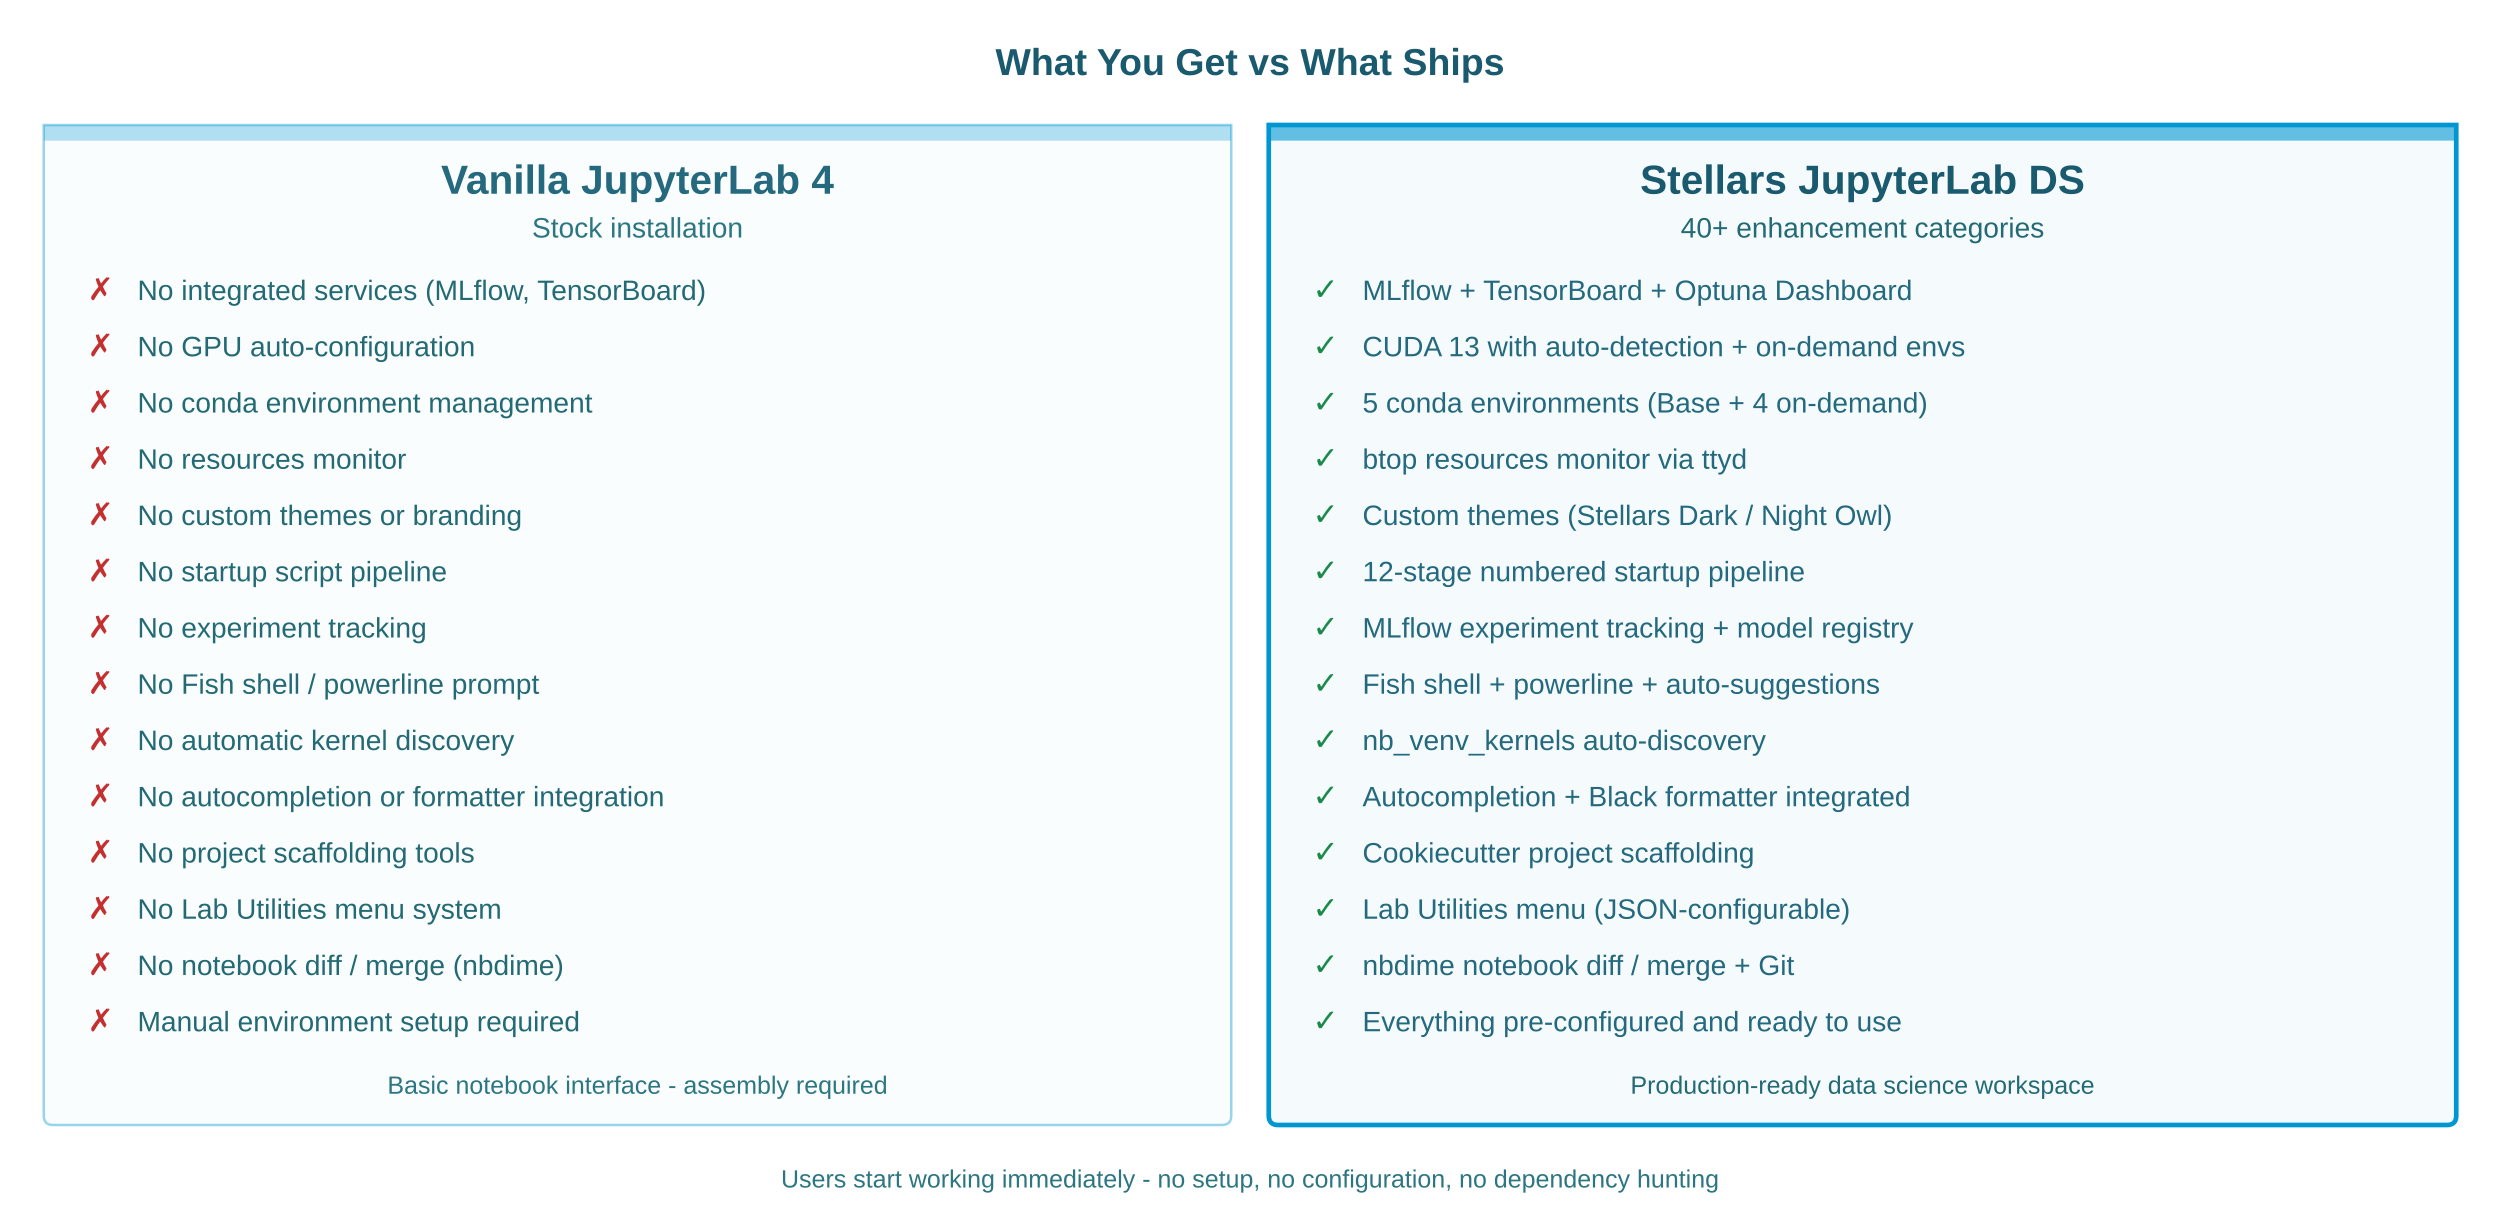
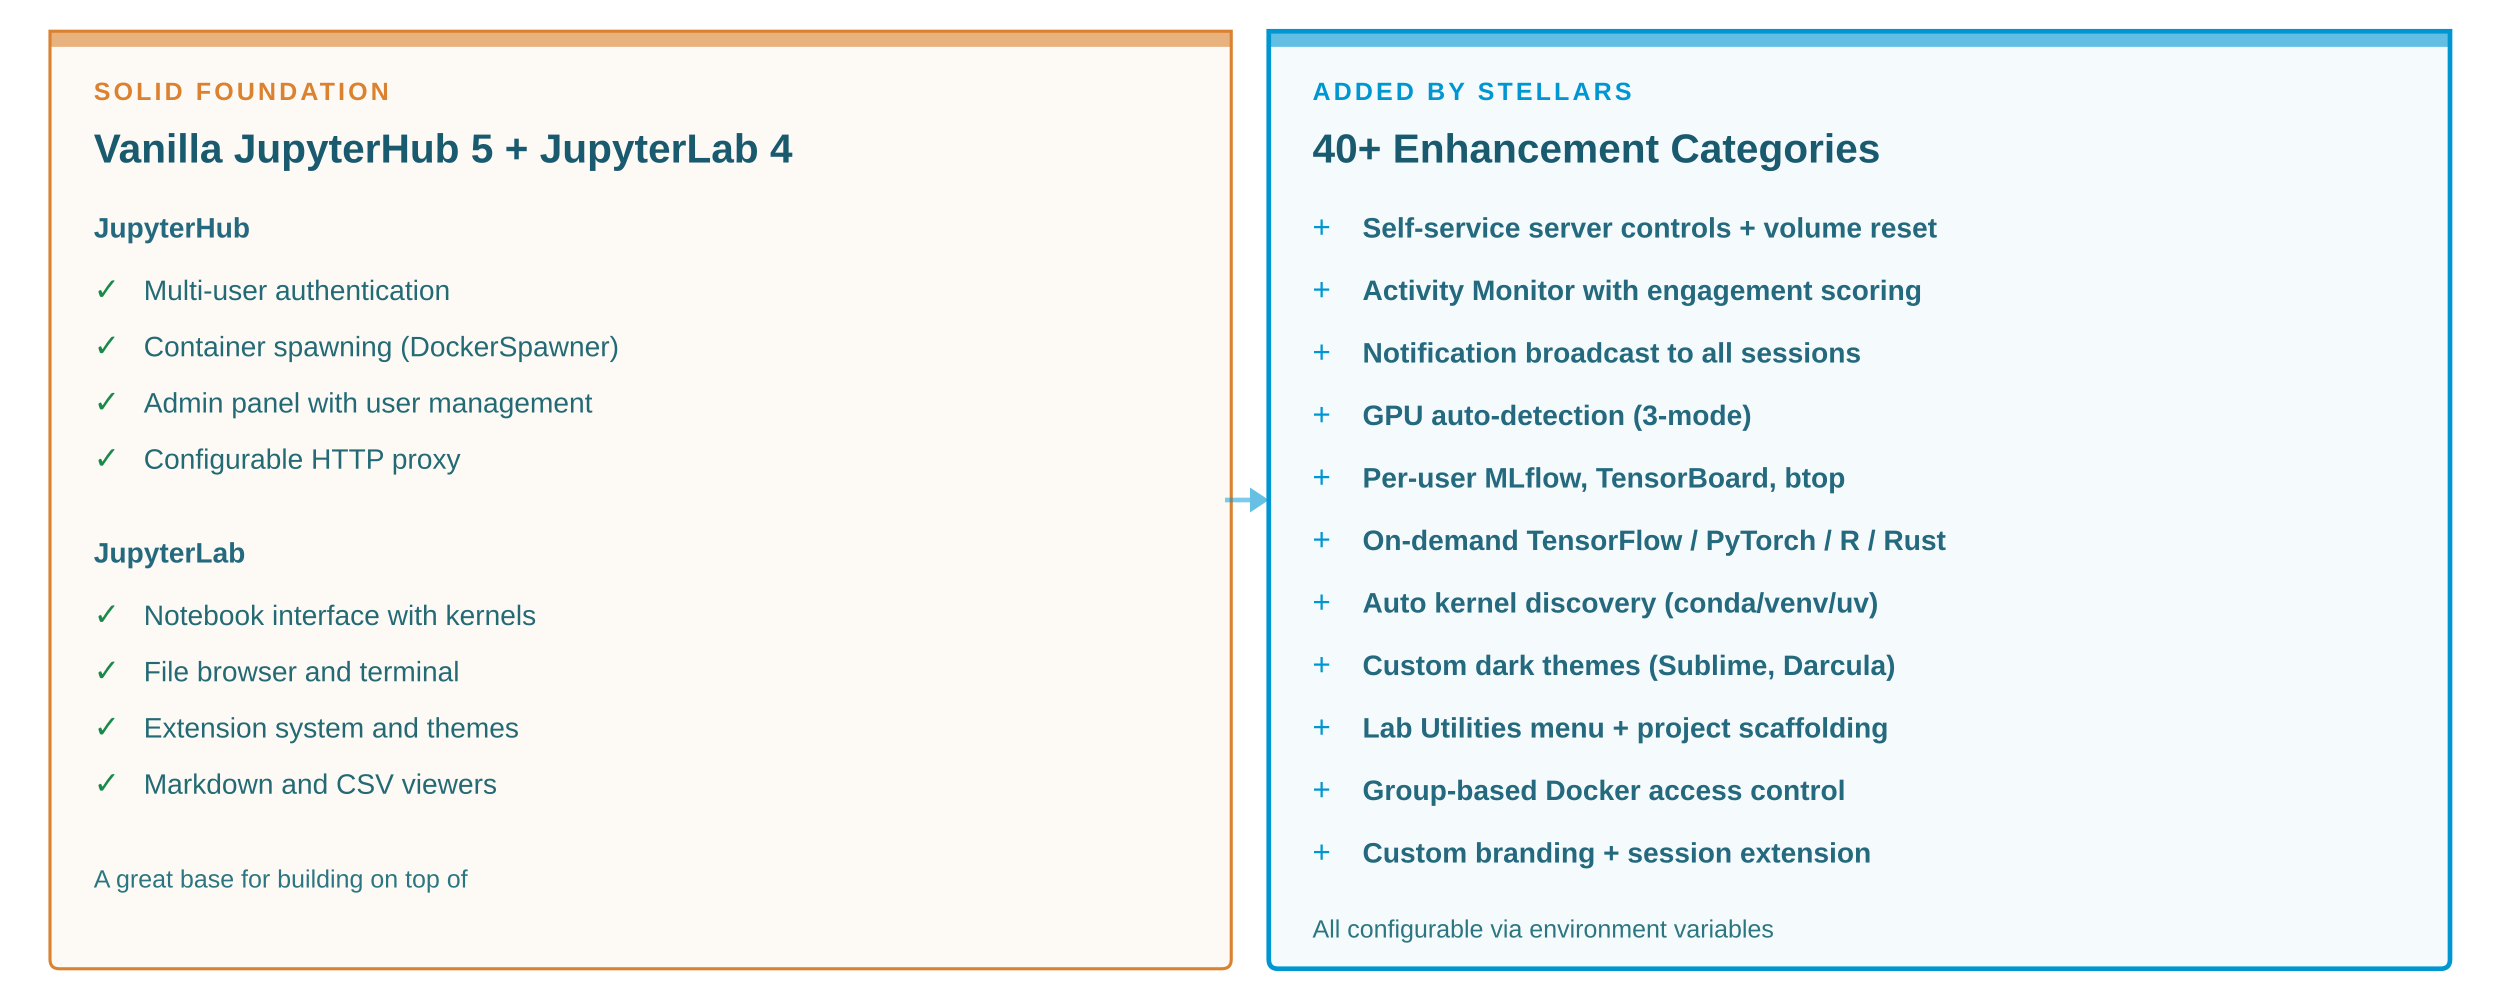
- <svg xmlns="http://www.w3.org/2000/svg" viewBox="0 0 800 390">
+ <svg xmlns="http://www.w3.org/2000/svg" viewBox="0 0 800 320">
  <style>
    .fg-1 { fill: #1a5a6e; }
    .fg-2 { fill: #24697e; }
    .fg-3 { fill: #236a74; }
    .fg-4 { fill: #2b7680; }
    .accent-1 { fill: #005f7a; }
    .accent-2 { fill: #7a4a15; }
    .on-fill { fill: #e0f2f7; }
    @media (prefers-color-scheme: dark) {
      .fg-1 { fill: #b8e4f0; }
      .fg-2 { fill: #8fd4e6; }
      .fg-3 { fill: #5aafc5; }
      .fg-4 { fill: #4099b3; }
      .accent-1 { fill: #5cc8e0; }
      .accent-2 { fill: #d4a04a; }
      .on-fill { fill: #e0f2f7; }
    }
  </style>
-   <g id="guide-grid" display="none">
-     <line x1="400" y1="0" x2="400" y2="390" stroke="red" stroke-width="0.5" />
+   <path d="M16,10 H394 V307 Q394,310 391,310 H19 Q16,310 16,307 Z" fill="#da8230" fill-opacity="0.04" />
+   <path d="M16,10 H394 V307 Q394,310 391,310 H19 Q16,310 16,307 Z" fill="none" stroke="#da8230" stroke-width="1" />
+   <rect x="16" y="10" width="378" height="5" fill="#da8230" opacity="0.6" />
+   <text x="30" y="32" font-family="Segoe UI, Arial, sans-serif" font-size="8" font-weight="600" letter-spacing="1" fill="#da8230">SOLID FOUNDATION</text>
+   <text x="30" y="52" font-family="Segoe UI, Arial, sans-serif" font-size="13" font-weight="700" class="fg-1">Vanilla JupyterHub 5 + JupyterLab 4</text>
+   <text x="30" y="76" font-family="Segoe UI, Arial, sans-serif" font-size="9" font-weight="600" class="fg-2">JupyterHub</text>
+   <text x="30" y="96" font-family="Segoe UI, Arial, sans-serif" font-size="10" fill="#1a8a4a">✓</text>
+   <text x="46" y="96" font-family="Segoe UI, Arial, sans-serif" font-size="9" class="fg-3">Multi-user authentication</text>
+   <text x="30" y="114" font-family="Segoe UI, Arial, sans-serif" font-size="10" fill="#1a8a4a">✓</text>
+   <text x="46" y="114" font-family="Segoe UI, Arial, sans-serif" font-size="9" class="fg-3">Container spawning (DockerSpawner)</text>
+   <text x="30" y="132" font-family="Segoe UI, Arial, sans-serif" font-size="10" fill="#1a8a4a">✓</text>
+   <text x="46" y="132" font-family="Segoe UI, Arial, sans-serif" font-size="9" class="fg-3">Admin panel with user management</text>
+   <text x="30" y="150" font-family="Segoe UI, Arial, sans-serif" font-size="10" fill="#1a8a4a">✓</text>
+   <text x="46" y="150" font-family="Segoe UI, Arial, sans-serif" font-size="9" class="fg-3">Configurable HTTP proxy</text>
+   <text x="30" y="180" font-family="Segoe UI, Arial, sans-serif" font-size="9" font-weight="600" class="fg-2">JupyterLab</text>
+   <text x="30" y="200" font-family="Segoe UI, Arial, sans-serif" font-size="10" fill="#1a8a4a">✓</text>
+   <text x="46" y="200" font-family="Segoe UI, Arial, sans-serif" font-size="9" class="fg-3">Notebook interface with kernels</text>
+   <text x="30" y="218" font-family="Segoe UI, Arial, sans-serif" font-size="10" fill="#1a8a4a">✓</text>
+   <text x="46" y="218" font-family="Segoe UI, Arial, sans-serif" font-size="9" class="fg-3">File browser and terminal</text>
+   <text x="30" y="236" font-family="Segoe UI, Arial, sans-serif" font-size="10" fill="#1a8a4a">✓</text>
+   <text x="46" y="236" font-family="Segoe UI, Arial, sans-serif" font-size="9" class="fg-3">Extension system and themes</text>
+   <text x="30" y="254" font-family="Segoe UI, Arial, sans-serif" font-size="10" fill="#1a8a4a">✓</text>
+   <text x="46" y="254" font-family="Segoe UI, Arial, sans-serif" font-size="9" class="fg-3">Markdown and CSV viewers</text>
+   <text x="30" y="284" font-family="Segoe UI, Arial, sans-serif" font-size="8" class="fg-4">A great base for building on top of</text>
+   <g transform="translate(406,160) rotate(0)">
+     <line x1="-14" y1="0" x2="-6" y2="0" stroke="#0096d1" stroke-width="1.5" opacity="0.5" />
+     <polygon points="0,0 -6,-4 -6,4" fill="#0096d1" opacity="0.6" />
  </g>
-   <text x="400" y="24" font-family="Segoe UI, Arial, sans-serif" font-size="12" font-weight="700" text-anchor="middle" class="fg-1">What You Get vs What Ships</text>
-   <g id="vanilla-card">
-     <path d="M14,40 H394 V357 Q394,360 391,360 H17 Q14,360 14,357 Z" fill="#0096d1" fill-opacity="0.02" />
-     <path d="M14,40 H394 V357 Q394,360 391,360 H17 Q14,360 14,357 Z" fill="none" stroke="#0096d1" stroke-width="0.8" opacity="0.4" />
-     <rect x="14" y="40" width="380" height="5" fill="#0096d1" opacity="0.3" />
-     <text x="204" y="62" font-family="Segoe UI, Arial, sans-serif" font-size="13" font-weight="700" text-anchor="middle" class="fg-2">Vanilla JupyterLab 4</text>
-     <text x="204" y="76" font-family="Segoe UI, Arial, sans-serif" font-size="9" text-anchor="middle" class="fg-4">Stock installation</text>
-     <text x="28" y="96" font-family="Segoe UI, Arial, sans-serif" font-size="10" fill="#c43030">✗</text>
-     <text x="44" y="96" font-family="Segoe UI, Arial, sans-serif" font-size="9" class="fg-3">No integrated services (MLflow, TensorBoard)</text>
-     <text x="28" y="114" font-family="Segoe UI, Arial, sans-serif" font-size="10" fill="#c43030">✗</text>
-     <text x="44" y="114" font-family="Segoe UI, Arial, sans-serif" font-size="9" class="fg-3">No GPU auto-configuration</text>
-     <text x="28" y="132" font-family="Segoe UI, Arial, sans-serif" font-size="10" fill="#c43030">✗</text>
-     <text x="44" y="132" font-family="Segoe UI, Arial, sans-serif" font-size="9" class="fg-3">No conda environment management</text>
-     <text x="28" y="150" font-family="Segoe UI, Arial, sans-serif" font-size="10" fill="#c43030">✗</text>
-     <text x="44" y="150" font-family="Segoe UI, Arial, sans-serif" font-size="9" class="fg-3">No resources monitor</text>
-     <text x="28" y="168" font-family="Segoe UI, Arial, sans-serif" font-size="10" fill="#c43030">✗</text>
-     <text x="44" y="168" font-family="Segoe UI, Arial, sans-serif" font-size="9" class="fg-3">No custom themes or branding</text>
-     <text x="28" y="186" font-family="Segoe UI, Arial, sans-serif" font-size="10" fill="#c43030">✗</text>
-     <text x="44" y="186" font-family="Segoe UI, Arial, sans-serif" font-size="9" class="fg-3">No startup script pipeline</text>
-     <text x="28" y="204" font-family="Segoe UI, Arial, sans-serif" font-size="10" fill="#c43030">✗</text>
-     <text x="44" y="204" font-family="Segoe UI, Arial, sans-serif" font-size="9" class="fg-3">No experiment tracking</text>
-     <text x="28" y="222" font-family="Segoe UI, Arial, sans-serif" font-size="10" fill="#c43030">✗</text>
-     <text x="44" y="222" font-family="Segoe UI, Arial, sans-serif" font-size="9" class="fg-3">No Fish shell / powerline prompt</text>
-     <text x="28" y="240" font-family="Segoe UI, Arial, sans-serif" font-size="10" fill="#c43030">✗</text>
-     <text x="44" y="240" font-family="Segoe UI, Arial, sans-serif" font-size="9" class="fg-3">No automatic kernel discovery</text>
-     <text x="28" y="258" font-family="Segoe UI, Arial, sans-serif" font-size="10" fill="#c43030">✗</text>
-     <text x="44" y="258" font-family="Segoe UI, Arial, sans-serif" font-size="9" class="fg-3">No autocompletion or formatter integration</text>
-     <text x="28" y="276" font-family="Segoe UI, Arial, sans-serif" font-size="10" fill="#c43030">✗</text>
-     <text x="44" y="276" font-family="Segoe UI, Arial, sans-serif" font-size="9" class="fg-3">No project scaffolding tools</text>
-     <text x="28" y="294" font-family="Segoe UI, Arial, sans-serif" font-size="10" fill="#c43030">✗</text>
-     <text x="44" y="294" font-family="Segoe UI, Arial, sans-serif" font-size="9" class="fg-3">No Lab Utilities menu system</text>
-     <text x="28" y="312" font-family="Segoe UI, Arial, sans-serif" font-size="10" fill="#c43030">✗</text>
-     <text x="44" y="312" font-family="Segoe UI, Arial, sans-serif" font-size="9" class="fg-3">No notebook diff / merge (nbdime)</text>
-     <text x="28" y="330" font-family="Segoe UI, Arial, sans-serif" font-size="10" fill="#c43030">✗</text>
-     <text x="44" y="330" font-family="Segoe UI, Arial, sans-serif" font-size="9" class="fg-3">Manual environment setup required</text>
-     <text x="204" y="350" font-family="Segoe UI, Arial, sans-serif" font-size="8" text-anchor="middle" class="fg-4">Basic notebook interface - assembly required</text>
-   </g>
-   <g id="stellars-card">
-     <path d="M406,40 H786 V357 Q786,360 783,360 H409 Q406,360 406,357 Z" fill="#0096d1" fill-opacity="0.04" />
-     <path d="M406,40 H786 V357 Q786,360 783,360 H409 Q406,360 406,357 Z" fill="none" stroke="#0096d1" stroke-width="1.5" />
-     <rect x="406" y="40" width="380" height="5" fill="#0096d1" opacity="0.6" />
-     <text x="596" y="62" font-family="Segoe UI, Arial, sans-serif" font-size="13" font-weight="700" text-anchor="middle" class="fg-1">Stellars JupyterLab DS</text>
-     <text x="596" y="76" font-family="Segoe UI, Arial, sans-serif" font-size="9" text-anchor="middle" class="fg-3">40+ enhancement categories</text>
-     <text x="420" y="96" font-family="Segoe UI, Arial, sans-serif" font-size="10" fill="#1a8a4a">✓</text>
-     <text x="436" y="96" font-family="Segoe UI, Arial, sans-serif" font-size="9" class="fg-2">MLflow + TensorBoard + Optuna Dashboard</text>
-     <text x="420" y="114" font-family="Segoe UI, Arial, sans-serif" font-size="10" fill="#1a8a4a">✓</text>
-     <text x="436" y="114" font-family="Segoe UI, Arial, sans-serif" font-size="9" class="fg-2">CUDA 13 with auto-detection + on-demand envs</text>
-     <text x="420" y="132" font-family="Segoe UI, Arial, sans-serif" font-size="10" fill="#1a8a4a">✓</text>
-     <text x="436" y="132" font-family="Segoe UI, Arial, sans-serif" font-size="9" class="fg-2">5 conda environments (Base + 4 on-demand)</text>
-     <text x="420" y="150" font-family="Segoe UI, Arial, sans-serif" font-size="10" fill="#1a8a4a">✓</text>
-     <text x="436" y="150" font-family="Segoe UI, Arial, sans-serif" font-size="9" class="fg-2">btop resources monitor via ttyd</text>
-     <text x="420" y="168" font-family="Segoe UI, Arial, sans-serif" font-size="10" fill="#1a8a4a">✓</text>
-     <text x="436" y="168" font-family="Segoe UI, Arial, sans-serif" font-size="9" class="fg-2">Custom themes (Stellars Dark / Night Owl)</text>
-     <text x="420" y="186" font-family="Segoe UI, Arial, sans-serif" font-size="10" fill="#1a8a4a">✓</text>
-     <text x="436" y="186" font-family="Segoe UI, Arial, sans-serif" font-size="9" class="fg-2">12-stage numbered startup pipeline</text>
-     <text x="420" y="204" font-family="Segoe UI, Arial, sans-serif" font-size="10" fill="#1a8a4a">✓</text>
-     <text x="436" y="204" font-family="Segoe UI, Arial, sans-serif" font-size="9" class="fg-2">MLflow experiment tracking + model registry</text>
-     <text x="420" y="222" font-family="Segoe UI, Arial, sans-serif" font-size="10" fill="#1a8a4a">✓</text>
-     <text x="436" y="222" font-family="Segoe UI, Arial, sans-serif" font-size="9" class="fg-2">Fish shell + powerline + auto-suggestions</text>
-     <text x="420" y="240" font-family="Segoe UI, Arial, sans-serif" font-size="10" fill="#1a8a4a">✓</text>
-     <text x="436" y="240" font-family="Segoe UI, Arial, sans-serif" font-size="9" class="fg-2">nb_venv_kernels auto-discovery</text>
-     <text x="420" y="258" font-family="Segoe UI, Arial, sans-serif" font-size="10" fill="#1a8a4a">✓</text>
-     <text x="436" y="258" font-family="Segoe UI, Arial, sans-serif" font-size="9" class="fg-2">Autocompletion + Black formatter integrated</text>
-     <text x="420" y="276" font-family="Segoe UI, Arial, sans-serif" font-size="10" fill="#1a8a4a">✓</text>
-     <text x="436" y="276" font-family="Segoe UI, Arial, sans-serif" font-size="9" class="fg-2">Cookiecutter project scaffolding</text>
-     <text x="420" y="294" font-family="Segoe UI, Arial, sans-serif" font-size="10" fill="#1a8a4a">✓</text>
-     <text x="436" y="294" font-family="Segoe UI, Arial, sans-serif" font-size="9" class="fg-2">Lab Utilities menu (JSON-configurable)</text>
-     <text x="420" y="312" font-family="Segoe UI, Arial, sans-serif" font-size="10" fill="#1a8a4a">✓</text>
-     <text x="436" y="312" font-family="Segoe UI, Arial, sans-serif" font-size="9" class="fg-2">nbdime notebook diff / merge + Git</text>
-     <text x="420" y="330" font-family="Segoe UI, Arial, sans-serif" font-size="10" fill="#1a8a4a">✓</text>
-     <text x="436" y="330" font-family="Segoe UI, Arial, sans-serif" font-size="9" class="fg-2">Everything pre-configured and ready to use</text>
-     <text x="596" y="350" font-family="Segoe UI, Arial, sans-serif" font-size="8" text-anchor="middle" class="fg-3">Production-ready data science workspace</text>
-   </g>
-   <text x="400" y="380" font-family="Segoe UI, Arial, sans-serif" font-size="8" text-anchor="middle" class="fg-4">Users start working immediately - no setup, no configuration, no dependency hunting</text>
+   <path d="M406,10 H784 V307 Q784,310 781,310 H409 Q406,310 406,307 Z" fill="#0096d1" fill-opacity="0.04" />
+   <path d="M406,10 H784 V307 Q784,310 781,310 H409 Q406,310 406,307 Z" fill="none" stroke="#0096d1" stroke-width="1.5" />
+   <rect x="406" y="10" width="378" height="5" fill="#0096d1" opacity="0.6" />
+   <text x="420" y="32" font-family="Segoe UI, Arial, sans-serif" font-size="8" font-weight="600" letter-spacing="1" fill="#0096d1">ADDED BY STELLARS</text>
+   <text x="420" y="52" font-family="Segoe UI, Arial, sans-serif" font-size="13" font-weight="700" class="fg-1">40+ Enhancement Categories</text>
+   <text x="420" y="76" font-family="Segoe UI, Arial, sans-serif" font-size="10" fill="#0096d1">+</text>
+   <text x="436" y="76" font-family="Segoe UI, Arial, sans-serif" font-size="9" font-weight="600" class="fg-2">Self-service server controls + volume reset</text>
+   <text x="420" y="96" font-family="Segoe UI, Arial, sans-serif" font-size="10" fill="#0096d1">+</text>
+   <text x="436" y="96" font-family="Segoe UI, Arial, sans-serif" font-size="9" font-weight="600" class="fg-2">Activity Monitor with engagement scoring</text>
+   <text x="420" y="116" font-family="Segoe UI, Arial, sans-serif" font-size="10" fill="#0096d1">+</text>
+   <text x="436" y="116" font-family="Segoe UI, Arial, sans-serif" font-size="9" font-weight="600" class="fg-2">Notification broadcast to all sessions</text>
+   <text x="420" y="136" font-family="Segoe UI, Arial, sans-serif" font-size="10" fill="#0096d1">+</text>
+   <text x="436" y="136" font-family="Segoe UI, Arial, sans-serif" font-size="9" font-weight="600" class="fg-2">GPU auto-detection (3-mode)</text>
+   <text x="420" y="156" font-family="Segoe UI, Arial, sans-serif" font-size="10" fill="#0096d1">+</text>
+   <text x="436" y="156" font-family="Segoe UI, Arial, sans-serif" font-size="9" font-weight="600" class="fg-2">Per-user MLflow, TensorBoard, btop</text>
+   <text x="420" y="176" font-family="Segoe UI, Arial, sans-serif" font-size="10" fill="#0096d1">+</text>
+   <text x="436" y="176" font-family="Segoe UI, Arial, sans-serif" font-size="9" font-weight="600" class="fg-2">On-demand TensorFlow / PyTorch / R / Rust</text>
+   <text x="420" y="196" font-family="Segoe UI, Arial, sans-serif" font-size="10" fill="#0096d1">+</text>
+   <text x="436" y="196" font-family="Segoe UI, Arial, sans-serif" font-size="9" font-weight="600" class="fg-2">Auto kernel discovery (conda/venv/uv)</text>
+   <text x="420" y="216" font-family="Segoe UI, Arial, sans-serif" font-size="10" fill="#0096d1">+</text>
+   <text x="436" y="216" font-family="Segoe UI, Arial, sans-serif" font-size="9" font-weight="600" class="fg-2">Custom dark themes (Sublime, Darcula)</text>
+   <text x="420" y="236" font-family="Segoe UI, Arial, sans-serif" font-size="10" fill="#0096d1">+</text>
+   <text x="436" y="236" font-family="Segoe UI, Arial, sans-serif" font-size="9" font-weight="600" class="fg-2">Lab Utilities menu + project scaffolding</text>
+   <text x="420" y="256" font-family="Segoe UI, Arial, sans-serif" font-size="10" fill="#0096d1">+</text>
+   <text x="436" y="256" font-family="Segoe UI, Arial, sans-serif" font-size="9" font-weight="600" class="fg-2">Group-based Docker access control</text>
+   <text x="420" y="276" font-family="Segoe UI, Arial, sans-serif" font-size="10" fill="#0096d1">+</text>
+   <text x="436" y="276" font-family="Segoe UI, Arial, sans-serif" font-size="9" font-weight="600" class="fg-2">Custom branding + session extension</text>
+   <text x="420" y="300" font-family="Segoe UI, Arial, sans-serif" font-size="8" class="fg-4">All configurable via environment variables</text>
</svg>
